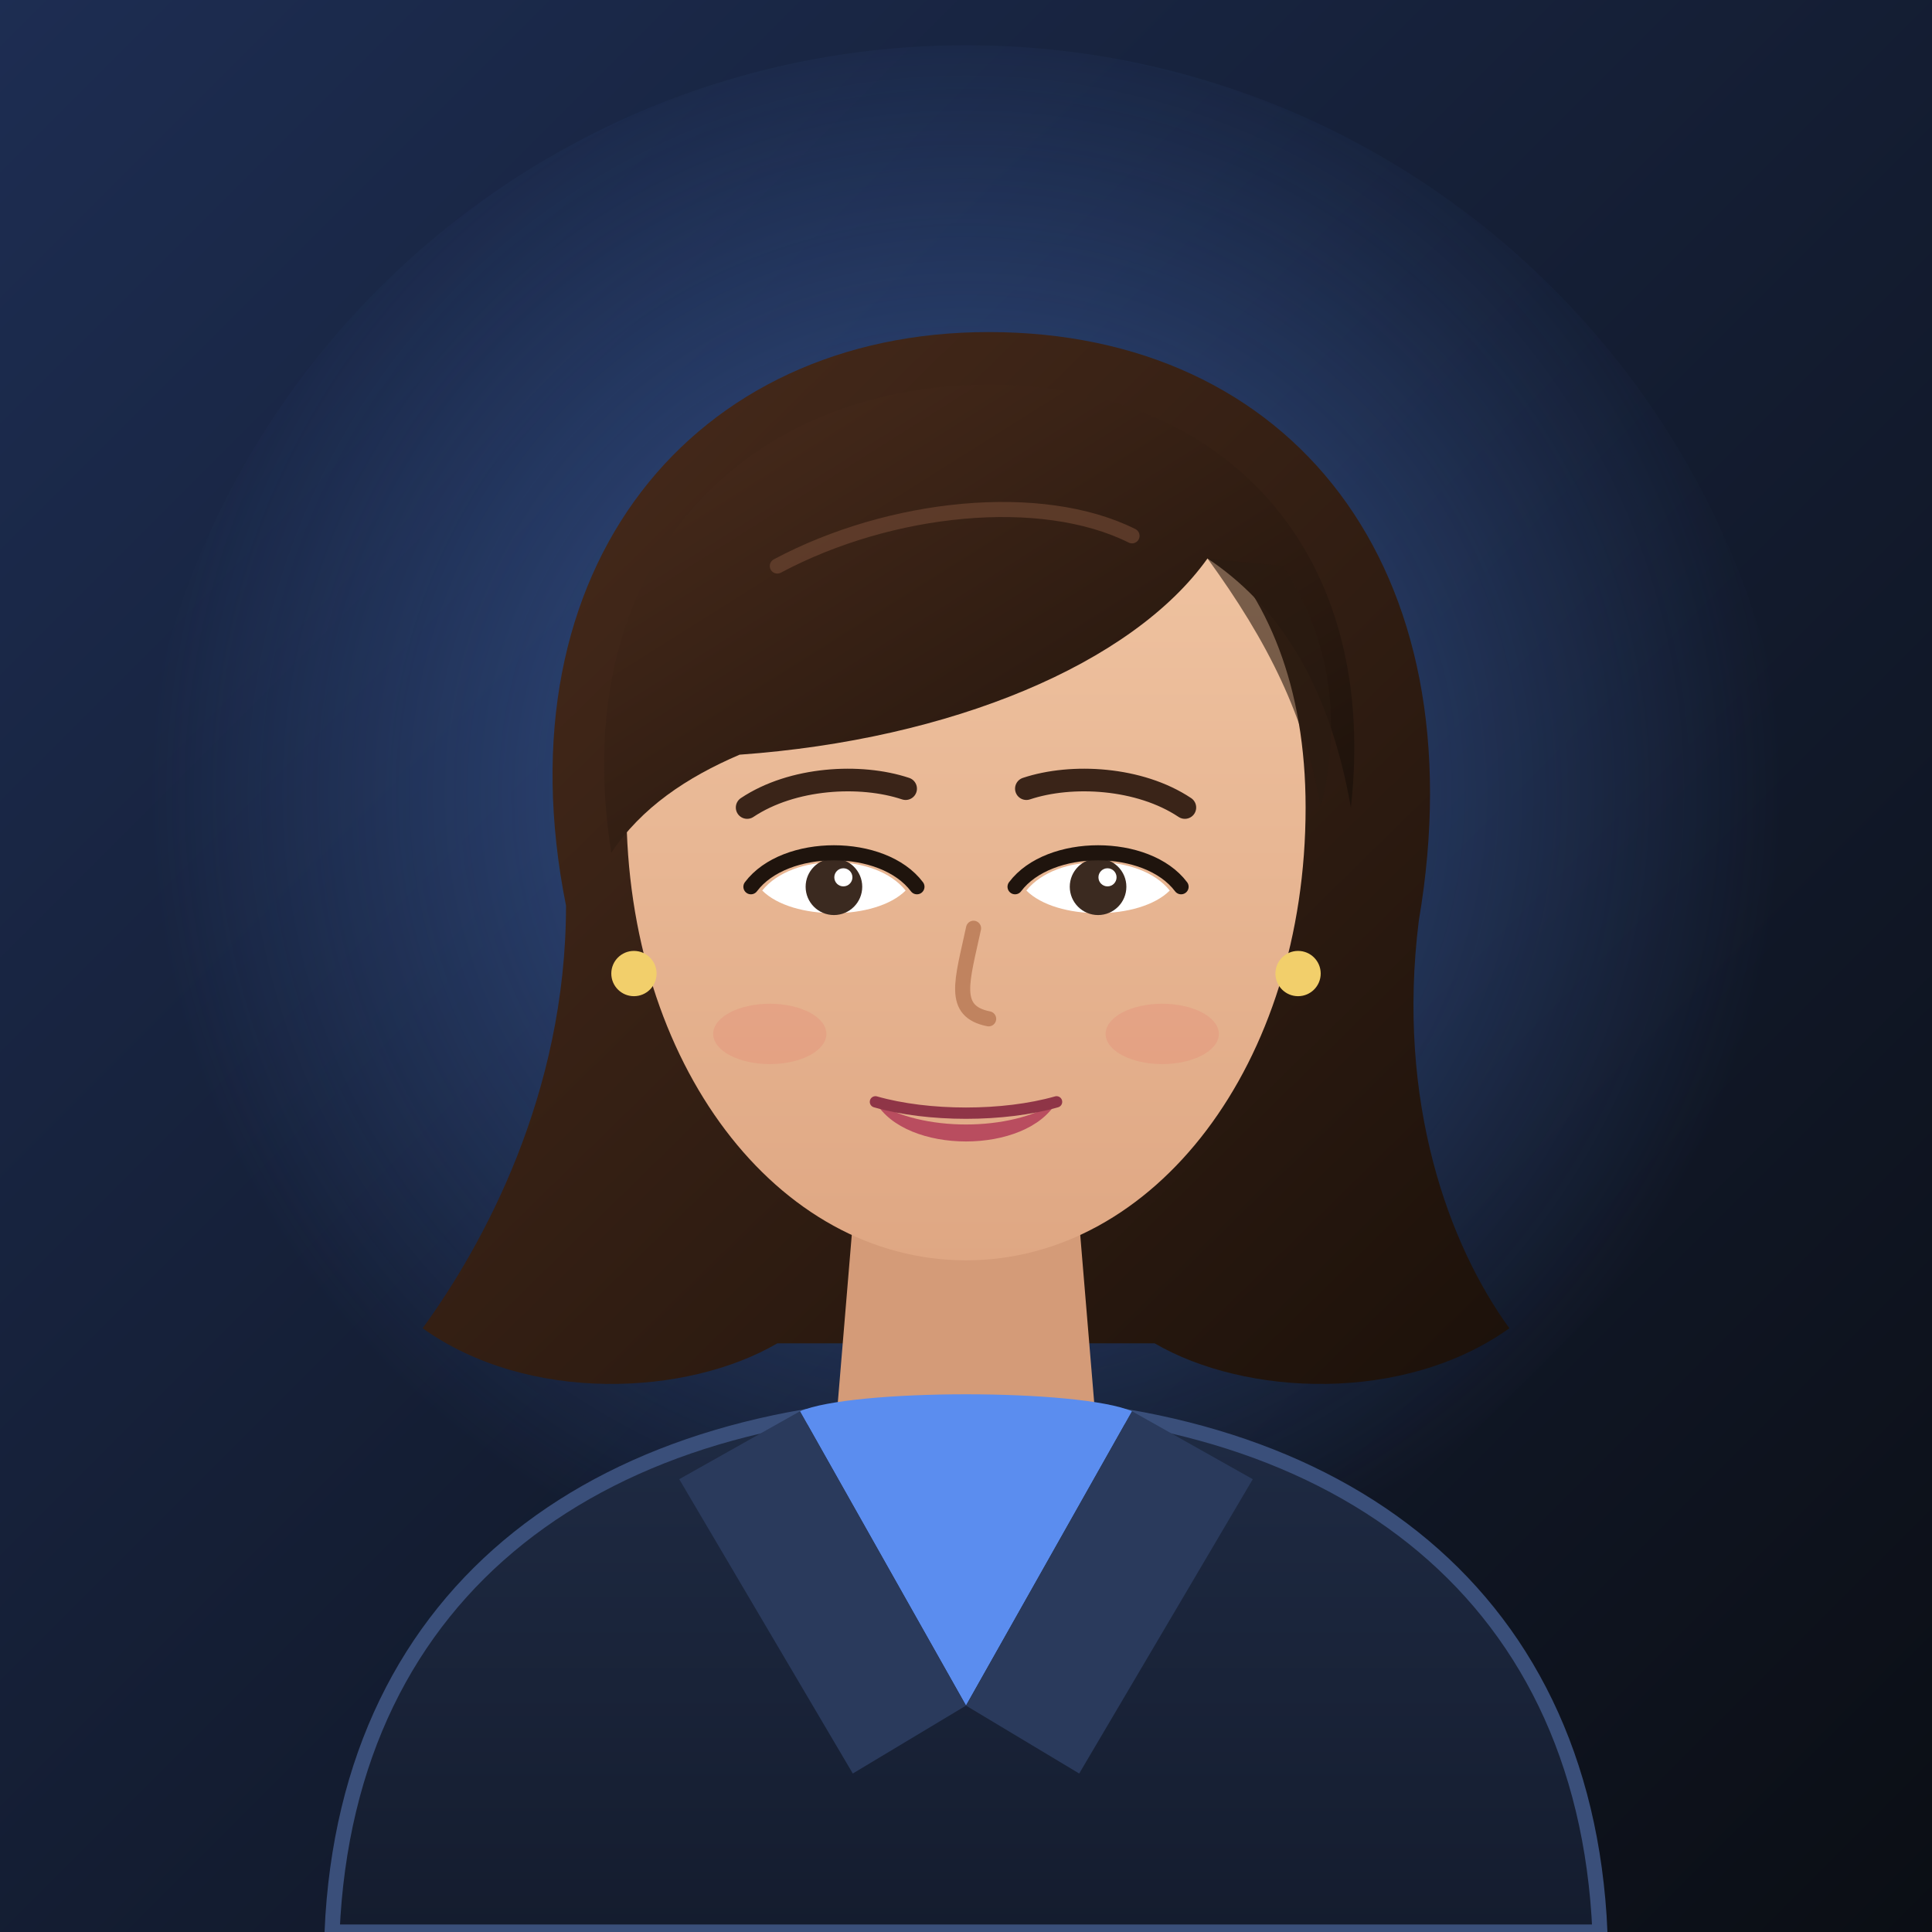
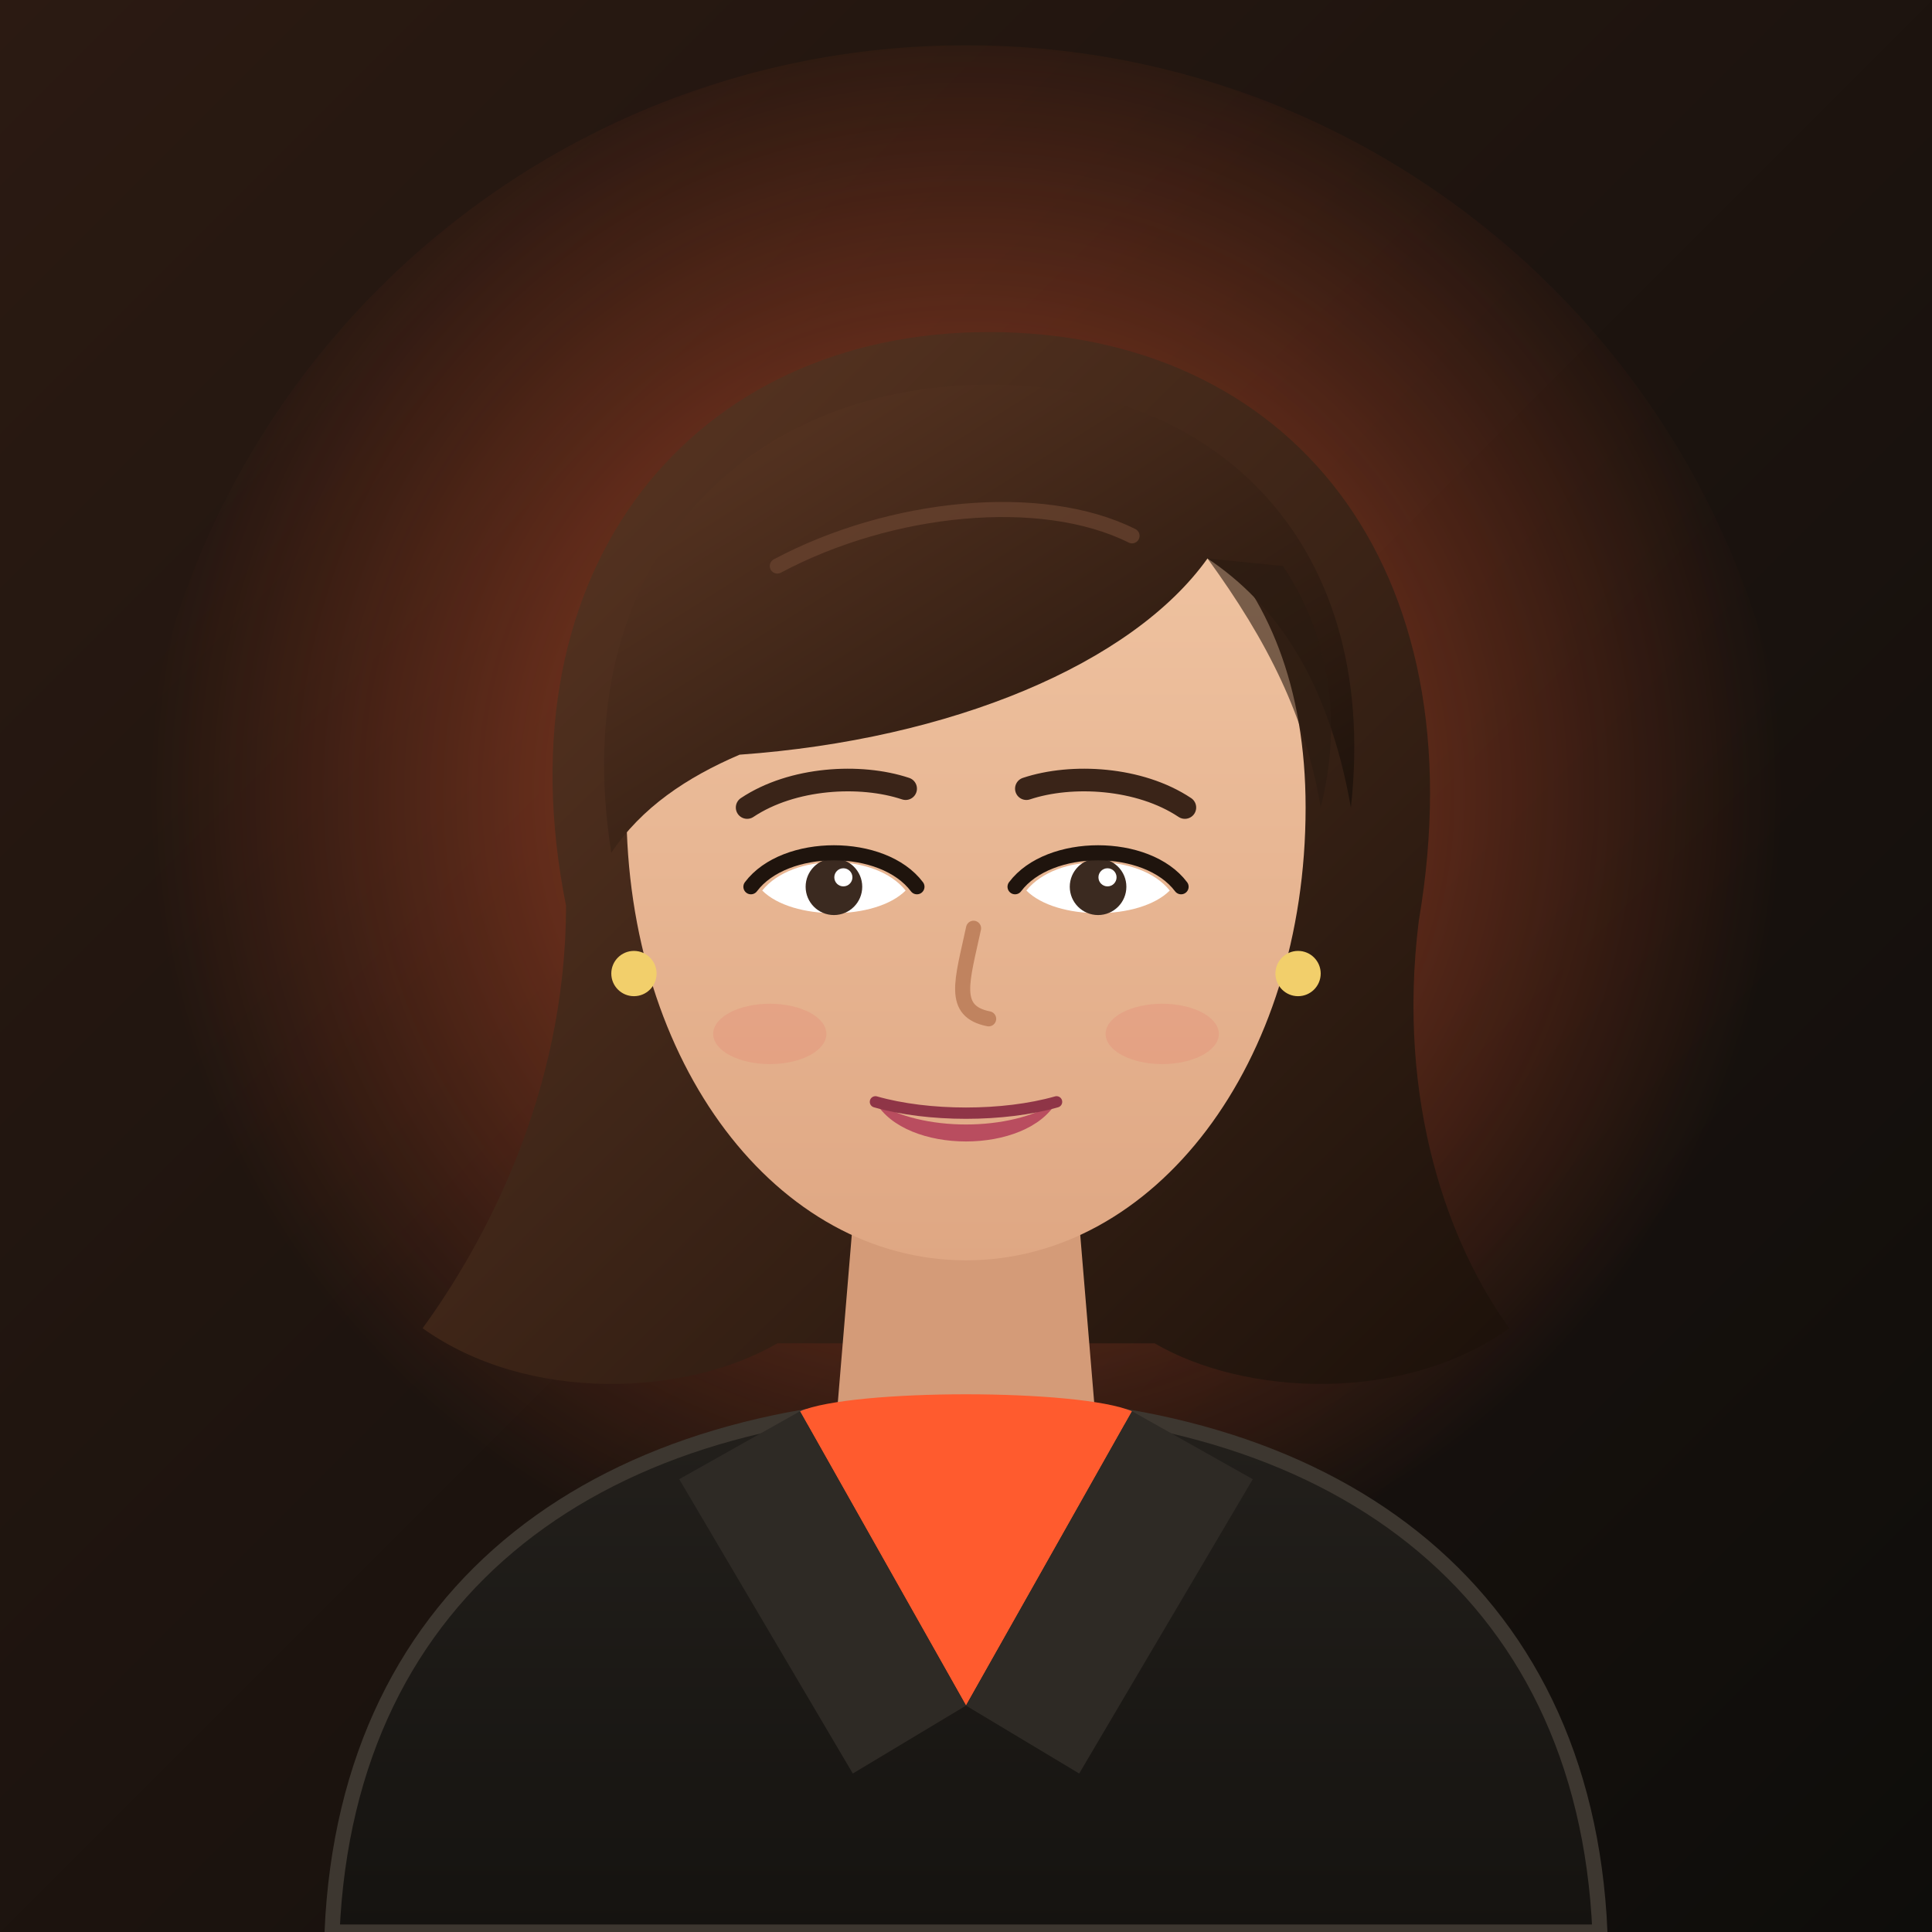
<svg xmlns="http://www.w3.org/2000/svg" viewBox="0 0 512 512">
  <defs>
    <linearGradient id="bg" x1="0" y1="0" x2="1" y2="1">
-       <stop offset="0" stop-color="#1d2d52" />
-       <stop offset="1" stop-color="#0b0e14" />
+       <stop offset="0" stop-color="#2b1a12" />
+       <stop offset="1" stop-color="#0e0d0b" />
    </linearGradient>
    <radialGradient id="glow" cx="0.5" cy="0.45" r="0.5">
-       <stop offset="0" stop-color="#5b8def" stop-opacity="0.5" />
-       <stop offset="1" stop-color="#5b8def" stop-opacity="0" />
+       <stop offset="0" stop-color="#ff6a3d" stop-opacity="0.62" />
+       <stop offset="1" stop-color="#ff5b2e" stop-opacity="0" />
    </radialGradient>
    <linearGradient id="skin" x1="0" y1="0" x2="0" y2="1">
      <stop offset="0" stop-color="#f1c6a4" />
      <stop offset="1" stop-color="#dfa783" />
    </linearGradient>
    <linearGradient id="hair" x1="0" y1="0" x2="1" y2="1">
-       <stop offset="0" stop-color="#4a2c1c" />
+       <stop offset="0" stop-color="#5e3824" />
      <stop offset="1" stop-color="#1c110a" />
    </linearGradient>
    <linearGradient id="blazer" x1="0" y1="0" x2="0" y2="1">
-       <stop offset="0" stop-color="#1f2b44" />
-       <stop offset="1" stop-color="#141c2e" />
+       <stop offset="0" stop-color="#23201c" />
+       <stop offset="1" stop-color="#151310" />
    </linearGradient>
  </defs>
  <rect width="512" height="512" fill="url(#bg)" />
  <circle cx="256" cy="232" r="220" fill="url(#glow)" />
  <path d="M150 240 C132 150 184 88 262 88 C342 88 392 150 376 244 C370 292 384 330 400 352 C372 372 330 370 306 356 L206 356 C182 370 140 372 112 352 C128 330 150 290 150 240 Z" fill="url(#hair)" />
  <path d="M228 300 L284 300 L290 372 C272 390 240 390 222 372 Z" fill="#d49b78" />
  <path d="M228 318 C246 330 266 330 284 318 L284 300 L228 300 Z" fill="#c48a68" opacity="0.6" />
-   <path d="M88 512 C92 420 160 372 256 372 C352 372 420 420 424 512 Z" fill="url(#blazer)" stroke="#3a4f7a" stroke-width="4" />
-   <path d="M212 374 L256 452 L300 374 C286 368 226 368 212 374 Z" fill="#5b8def" />
-   <path d="M212 374 L180 392 L226 470 L256 452 Z" fill="#2a3a5c" />
-   <path d="M300 374 L332 392 L286 470 L256 452 Z" fill="#2a3a5c" />
+   <path d="M88 512 C92 420 160 372 256 372 C352 372 420 420 424 512 Z" fill="url(#blazer)" stroke="#3d3730" stroke-width="4" />
+   <path d="M212 374 L256 452 L300 374 C286 368 226 368 212 374 Z" fill="#ff5b2e" />
+   <path d="M212 374 L180 392 L226 470 L256 452 Z" fill="#2e2a25" />
+   <path d="M300 374 L332 392 L286 470 L256 452 Z" fill="#2e2a25" />
  <path d="M166 214 C166 150 206 118 256 118 C306 118 346 150 346 214 C346 282 306 334 256 334 C206 334 166 282 166 214 Z" fill="url(#skin)" />
  <circle cx="168" cy="258" r="6" fill="#f2cf6b" />
  <circle cx="344" cy="258" r="6" fill="#f2cf6b" />
  <path d="M162 226 C150 150 196 104 258 102 C320 100 366 142 358 214 C352 180 338 160 320 148 C300 176 252 196 196 200 C182 206 170 214 162 226 Z" fill="url(#hair)" />
  <path d="M320 148 C336 170 346 190 350 214 C356 190 352 168 340 150 Z" fill="#2a1a10" opacity="0.6" />
  <path d="M206 150 C236 134 276 130 300 142" stroke="#6b4430" stroke-width="4" fill="none" stroke-linecap="round" opacity="0.7" />
  <path d="M198 214 C210 206 228 205 240 209" stroke="#3a2418" stroke-width="6" fill="none" stroke-linecap="round" />
  <path d="M272 209 C284 205 302 206 314 214" stroke="#3a2418" stroke-width="6" fill="none" stroke-linecap="round" />
  <path d="M202 236 C210 226 232 226 240 236 C232 244 210 244 202 236 Z" fill="#ffffff" />
  <path d="M272 236 C280 226 302 226 310 236 C302 244 280 244 272 236 Z" fill="#ffffff" />
  <circle cx="221" cy="235" r="7.5" fill="#3b2a20" />
  <circle cx="291" cy="235" r="7.5" fill="#3b2a20" />
  <circle cx="223.5" cy="232.5" r="2.4" fill="#ffffff" />
  <circle cx="293.5" cy="232.5" r="2.4" fill="#ffffff" />
  <path d="M199 235 C208 223 234 223 243 235" stroke="#1f140d" stroke-width="4" fill="none" stroke-linecap="round" />
  <path d="M269 235 C278 223 304 223 313 235" stroke="#1f140d" stroke-width="4" fill="none" stroke-linecap="round" />
  <ellipse cx="204" cy="274" rx="15" ry="8" fill="#e58a76" opacity="0.35" />
  <ellipse cx="308" cy="274" rx="15" ry="8" fill="#e58a76" opacity="0.35" />
  <path d="M258 246 C255 260 252 268 262 270" stroke="#c0835f" stroke-width="4" fill="none" stroke-linecap="round" />
  <path d="M232 292 C244 300 268 300 280 292 C272 306 240 306 232 292 Z" fill="#b94d5f" />
  <path d="M232 292 C246 296 266 296 280 292" stroke="#8f3547" stroke-width="3" fill="none" stroke-linecap="round" />
</svg>
